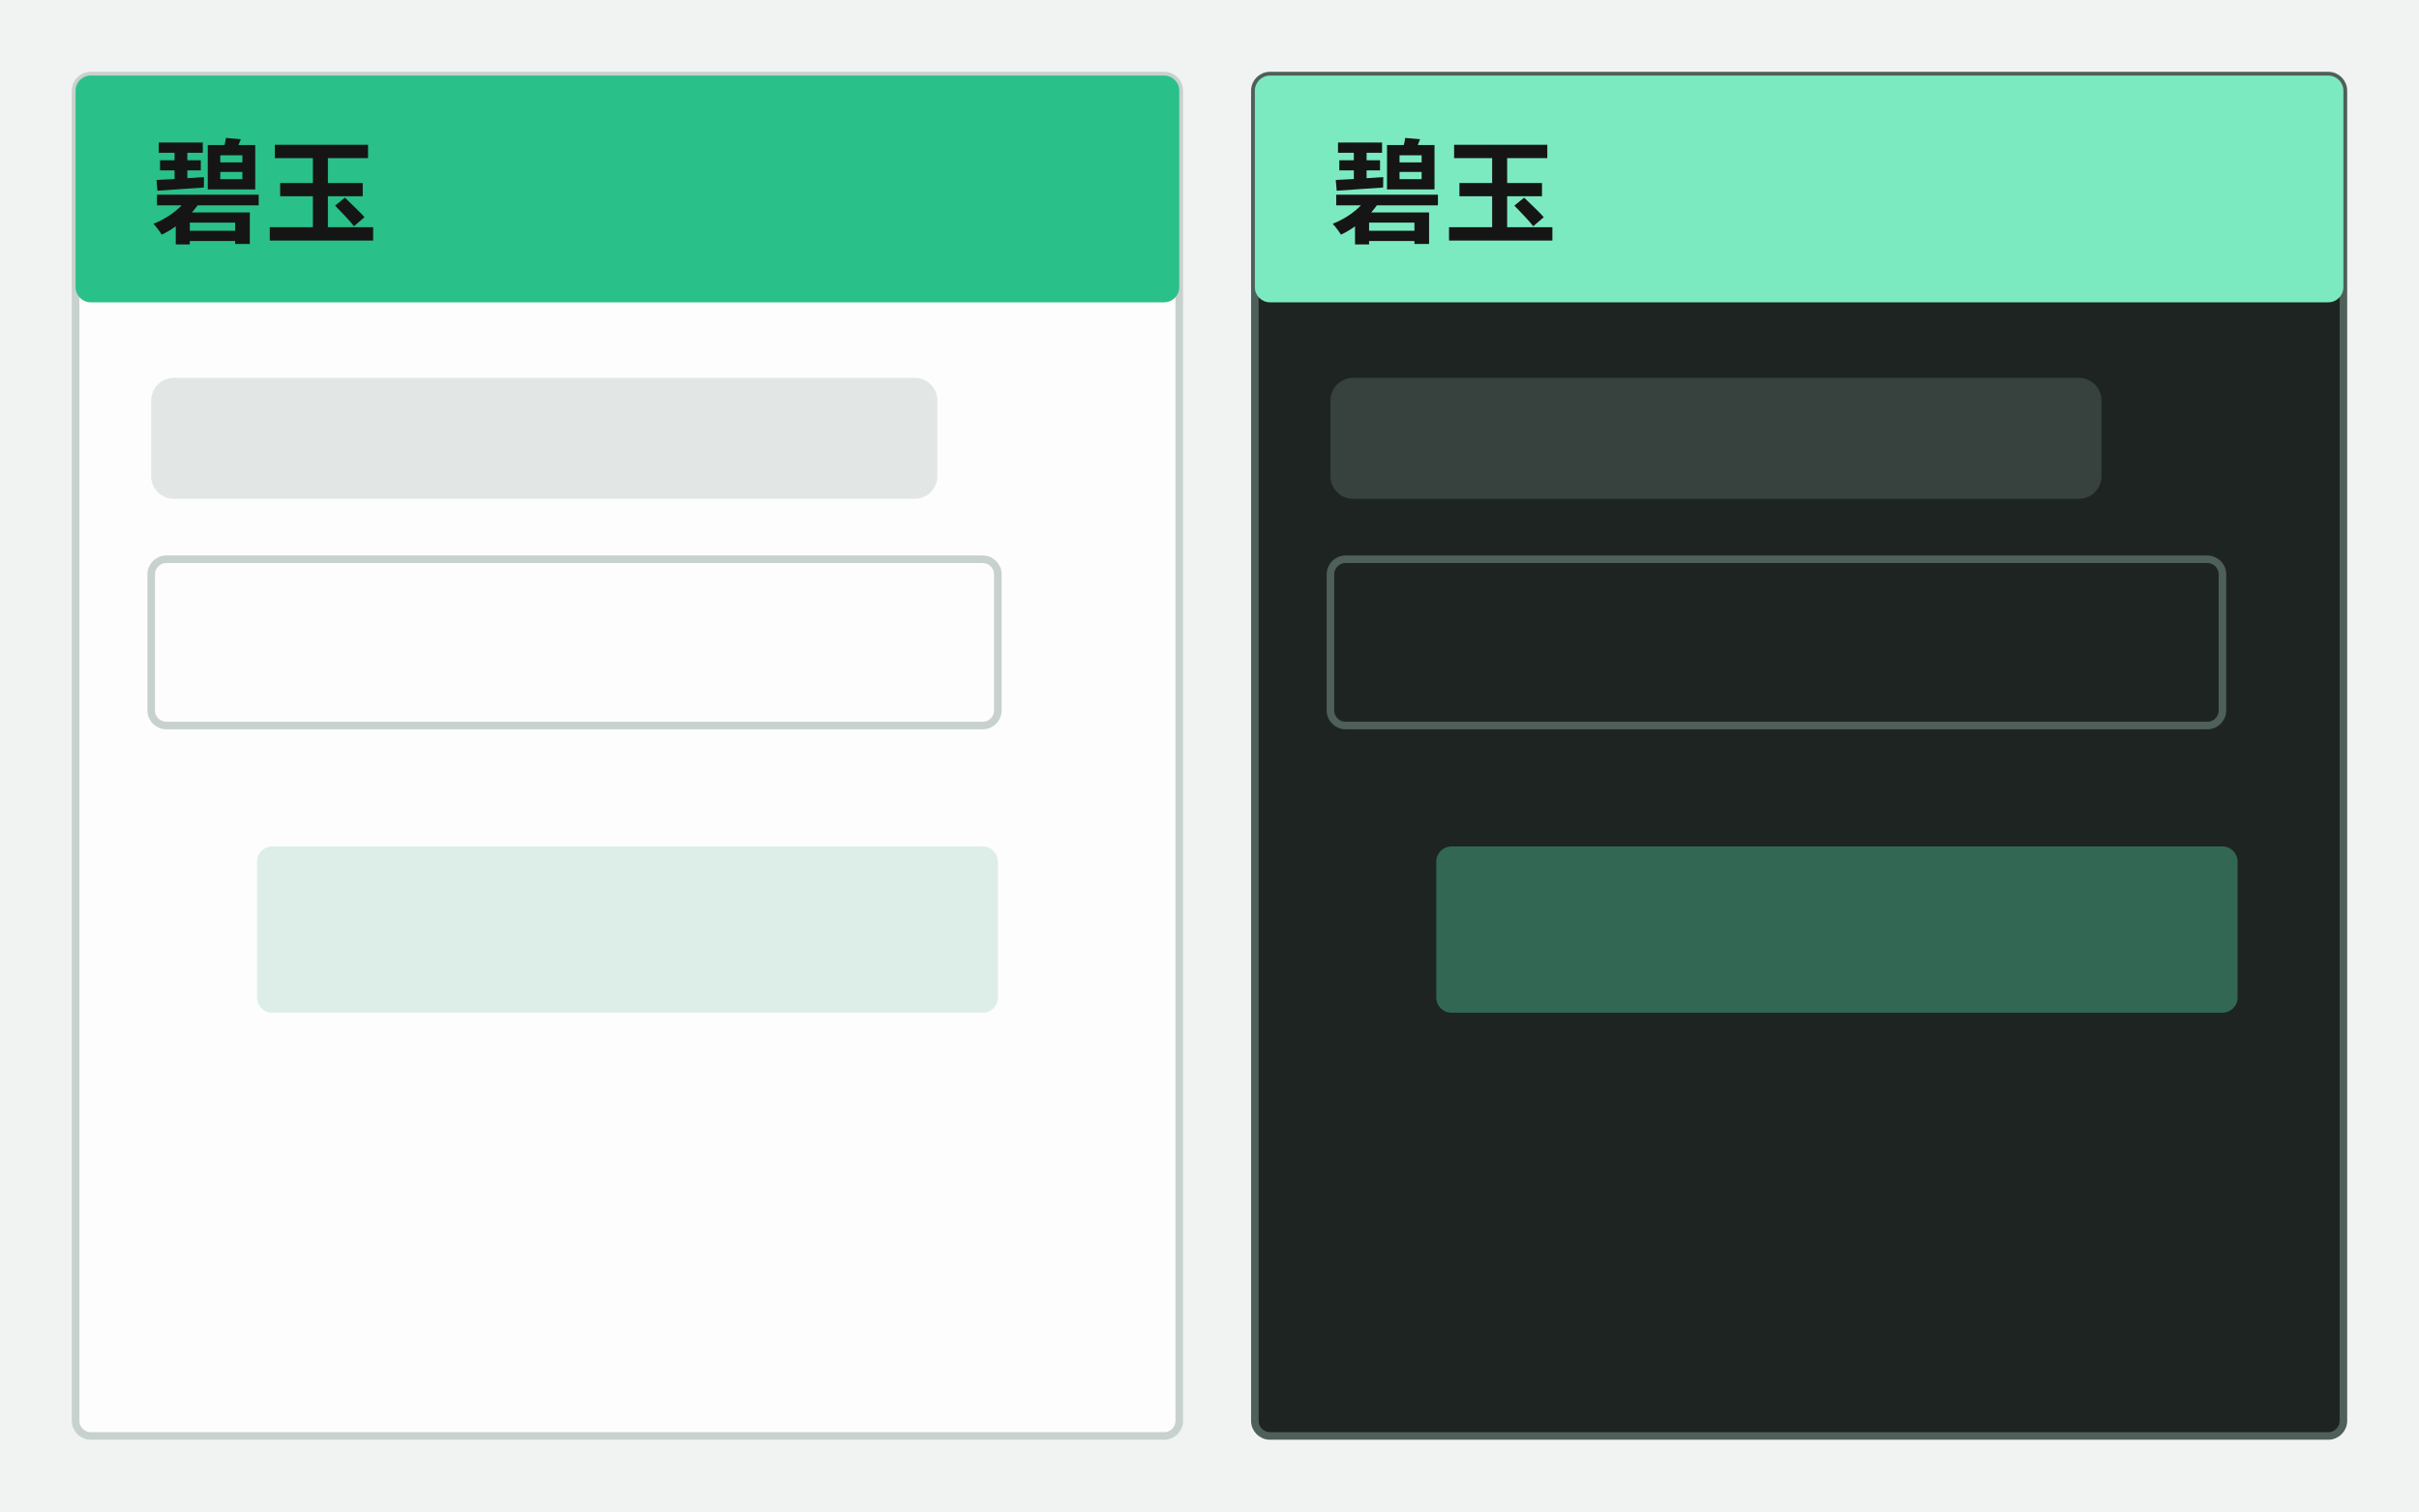
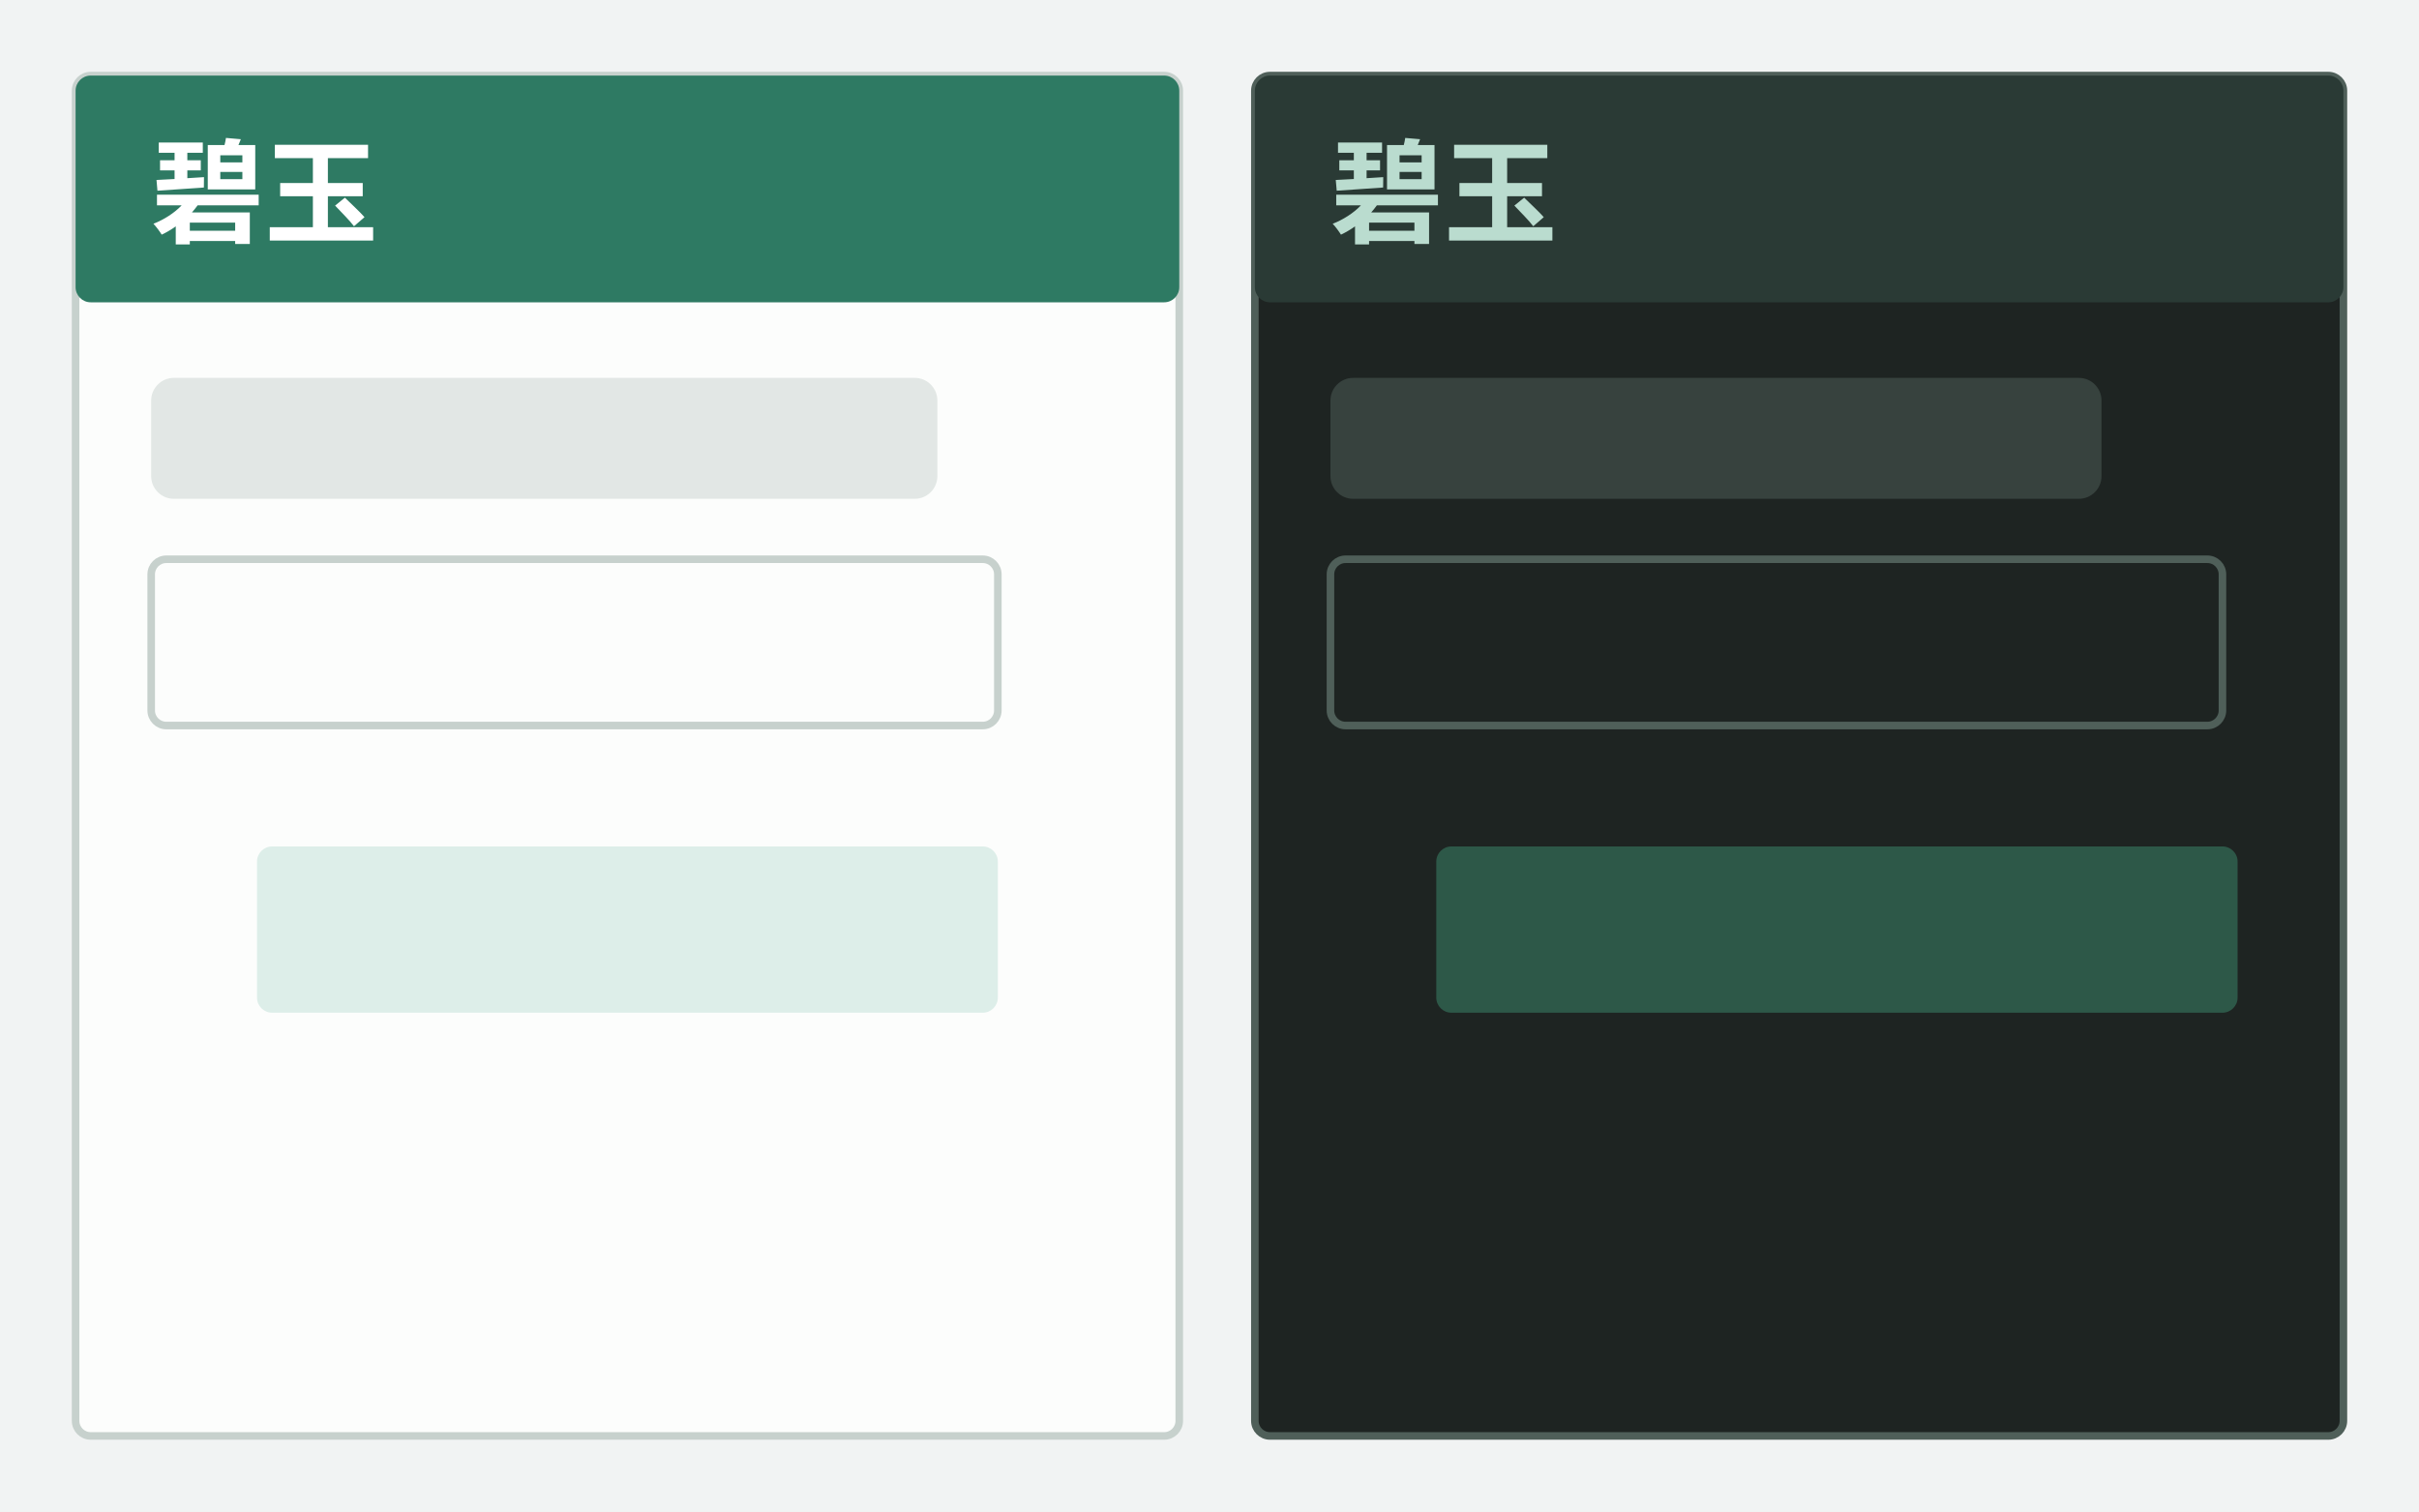
<svg xmlns="http://www.w3.org/2000/svg" width="320" height="200" viewBox="0 0 320 200">
  <rect width="320" height="200" fill="#f1f3f3" />
  <rect x="10" y="10" width="146" height="180" rx="2" fill="#fcfdfc" stroke="#c7d1cd" stroke-width="1" />
-   <rect x="10" y="10" width="146" height="30" rx="2" fill="#2ac089" />
-   <text x="20" y="31" font-family="Arial,sans-serif" font-size="15" font-weight="bold" fill="#151515">碧玉</text>
+   <rect x="10" y="10" width="146" height="30" rx="2" fill="#2e7a63" />
+   <text x="20" y="31" font-family="Arial,sans-serif" font-size="15" font-weight="bold" fill="#ffffff">碧玉</text>
  <rect x="20" y="50" width="104" height="16" rx="3" fill="#c7d1cd" opacity=".5" />
  <rect x="20" y="74" width="112" height="22" rx="2" fill="#fcfdfc" stroke="#c7d1cd" />
-   <rect x="34" y="112" width="98" height="22" rx="2" fill="#ddeee8" />
+   <rect x="34" y="112" width="98" height="22" rx="2" fill="#ddeee9" />
  <rect x="166" y="10" width="144" height="180" rx="2" fill="#1e2422" stroke="#4f5f59" stroke-width="1" />
-   <rect x="166" y="10" width="144" height="30" rx="2" fill="#7beac1" />
-   <text x="176" y="31" font-family="Arial,sans-serif" font-size="15" font-weight="bold" fill="#151515">碧玉</text>
+   <rect x="166" y="10" width="144" height="30" rx="2" fill="#2a3a35" />
+   <text x="176" y="31" font-family="Arial,sans-serif" font-size="15" font-weight="bold" fill="#badccf">碧玉</text>
  <rect x="176" y="50" width="102" height="16" rx="3" fill="#4f5f59" opacity=".5" />
  <rect x="176" y="74" width="118" height="22" rx="2" fill="#1e2422" stroke="#4f5f59" />
-   <rect x="190" y="112" width="106" height="22" rx="2" fill="#326753" />
+   <rect x="190" y="112" width="106" height="22" rx="2" fill="#2d5848" />
</svg>
